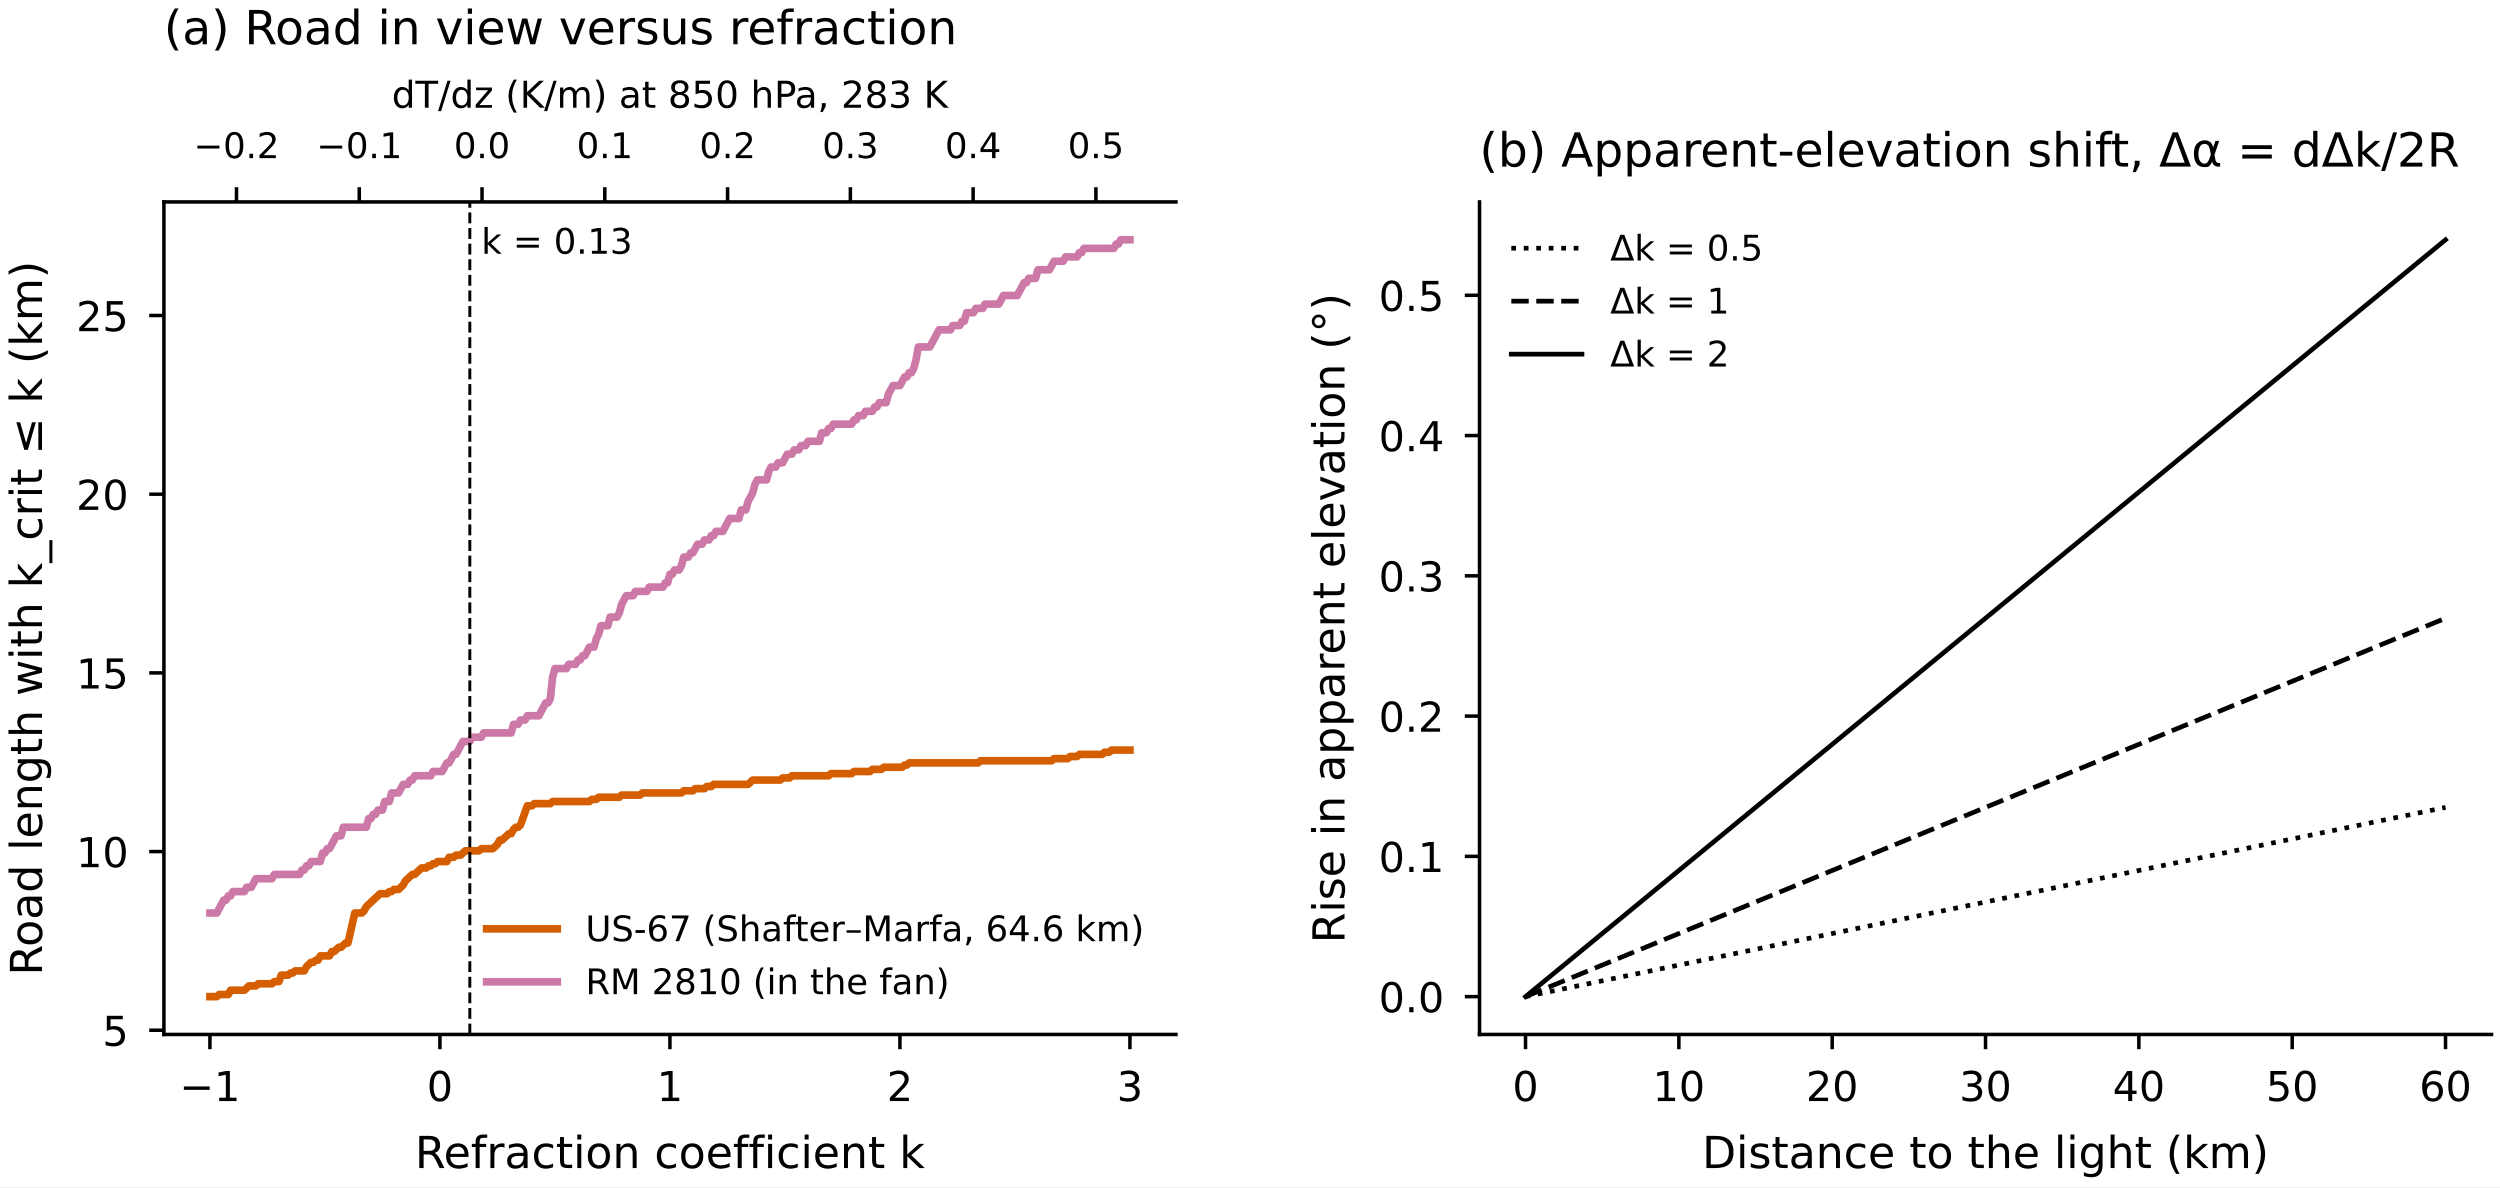
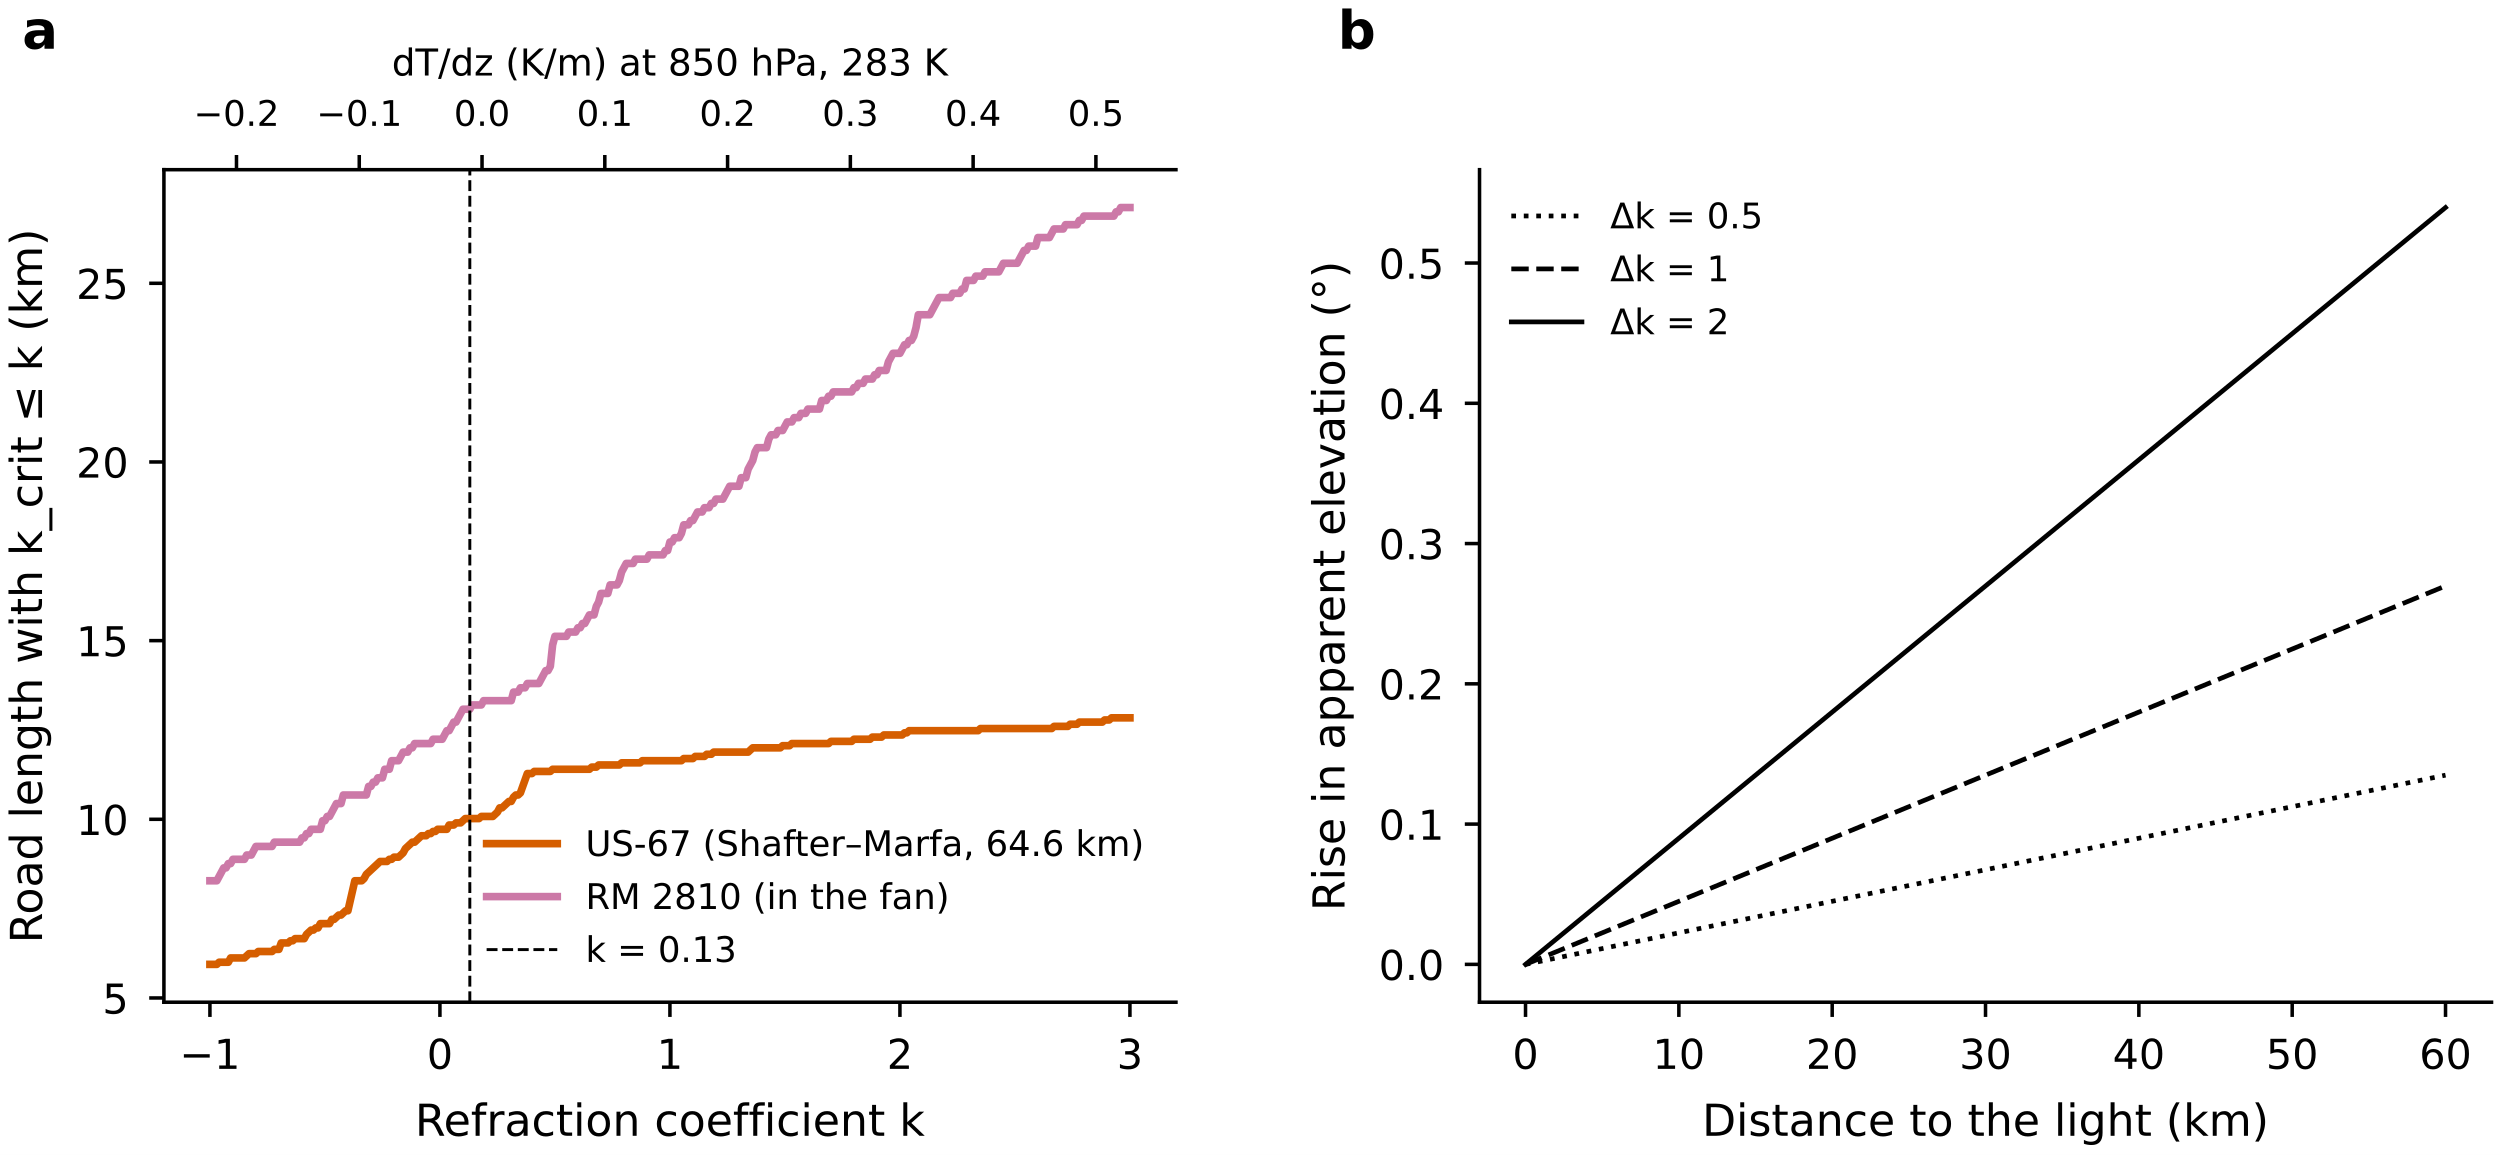
- <svg xmlns="http://www.w3.org/2000/svg" xmlns:xlink="http://www.w3.org/1999/xlink" width="424.721pt" height="201.684pt" viewBox="0 0 424.721 201.684" version="1.1">
+ <svg xmlns="http://www.w3.org/2000/svg" xmlns:xlink="http://www.w3.org/1999/xlink" width="424.721pt" height="196.206pt" viewBox="0 0 424.721 196.206" version="1.1">
  <defs>
    <style type="text/css">*{stroke-linejoin: round; stroke-linecap: butt}</style>
  </defs>
  <g id="figure_1">
    <g id="patch_1">
-       <path d="M 0 201.684  L 424.721 201.684  L 424.721 0  L 0 0  z " style="fill: #ffffff" />
+       <path d="M 0 196.206  L 424.721 196.206  L 424.721 0  L 0 0  z " style="fill: #ffffff" />
    </g>
    <g id="axes_1">
      <g id="patch_2">
-         <path d="M 27.848 175.743  L 199.776 175.743  L 199.776 34.306  L 27.848 34.306  z " style="fill: #ffffff" />
+         <path d="M 27.848 170.265  L 199.776 170.265  L 199.776 28.828  L 27.848 28.828  z " style="fill: #ffffff" />
      </g>
      <g id="axes_2">
        <g id="patch_3">
-           <path d="M 27.848 34.306  L 199.776 34.306  L 199.776 34.306  L 27.848 34.306  z " style="fill: #ffffff" />
+           <path d="M 27.848 28.828  L 199.776 28.828  L 199.776 28.828  L 27.848 28.828  z " style="fill: #ffffff" />
        </g>
        <g id="matplotlib.axis_1">
          <g id="xtick_1">
            <g id="line2d_1">
              <defs>
-                 <path id="mb1010b6f42" d="M 0 0  L 0 -2.5  " style="stroke: #000000; stroke-width: 0.6" />
+                 <path id="m906fc2c722" d="M 0 0  L 0 -2.5  " style="stroke: #000000; stroke-width: 0.6" />
              </defs>
              <g>
-                 <use xlink:href="#mb1010b6f42" x="40.176" y="34.306" style="stroke: #000000; stroke-width: 0.6" />
+                 <use xlink:href="#m906fc2c722" x="40.176" y="28.828" style="stroke: #000000; stroke-width: 0.6" />
              </g>
            </g>
            <g id="text_1">
-               <text style="font-size: 6px; font-family: 'DejaVu Sans'; text-anchor: middle" x="40.176" y="26.864" transform="rotate(-0 40.17581 26.86436)">−0.2</text>
+               <text style="font-size: 6px; font-family: 'DejaVu Sans'; text-anchor: middle" x="40.176" y="21.386" transform="rotate(-0 40.17581 21.38617)">−0.2</text>
            </g>
          </g>
          <g id="xtick_2">
            <g id="line2d_2">
              <g>
-                 <use xlink:href="#mb1010b6f42" x="61.034" y="34.306" style="stroke: #000000; stroke-width: 0.6" />
+                 <use xlink:href="#m906fc2c722" x="61.034" y="28.828" style="stroke: #000000; stroke-width: 0.6" />
              </g>
            </g>
            <g id="text_2">
-               <text style="font-size: 6px; font-family: 'DejaVu Sans'; text-anchor: middle" x="61.034" y="26.864" transform="rotate(-0 61.03373 26.86436)">−0.1</text>
+               <text style="font-size: 6px; font-family: 'DejaVu Sans'; text-anchor: middle" x="61.034" y="21.386" transform="rotate(-0 61.03373 21.38617)">−0.1</text>
            </g>
          </g>
          <g id="xtick_3">
            <g id="line2d_3">
              <g>
-                 <use xlink:href="#mb1010b6f42" x="81.892" y="34.306" style="stroke: #000000; stroke-width: 0.6" />
+                 <use xlink:href="#m906fc2c722" x="81.892" y="28.828" style="stroke: #000000; stroke-width: 0.6" />
              </g>
            </g>
            <g id="text_3">
-               <text style="font-size: 6px; font-family: 'DejaVu Sans'; text-anchor: middle" x="81.892" y="26.864" transform="rotate(-0 81.89165 26.86436)">0.0</text>
+               <text style="font-size: 6px; font-family: 'DejaVu Sans'; text-anchor: middle" x="81.892" y="21.386" transform="rotate(-0 81.89165 21.38617)">0.0</text>
            </g>
          </g>
          <g id="xtick_4">
            <g id="line2d_4">
              <g>
-                 <use xlink:href="#mb1010b6f42" x="102.75" y="34.306" style="stroke: #000000; stroke-width: 0.6" />
+                 <use xlink:href="#m906fc2c722" x="102.75" y="28.828" style="stroke: #000000; stroke-width: 0.6" />
              </g>
            </g>
            <g id="text_4">
-               <text style="font-size: 6px; font-family: 'DejaVu Sans'; text-anchor: middle" x="102.75" y="26.864" transform="rotate(-0 102.7496 26.86436)">0.1</text>
+               <text style="font-size: 6px; font-family: 'DejaVu Sans'; text-anchor: middle" x="102.75" y="21.386" transform="rotate(-0 102.7496 21.38617)">0.1</text>
            </g>
          </g>
          <g id="xtick_5">
            <g id="line2d_5">
              <g>
-                 <use xlink:href="#mb1010b6f42" x="123.607" y="34.306" style="stroke: #000000; stroke-width: 0.6" />
+                 <use xlink:href="#m906fc2c722" x="123.607" y="28.828" style="stroke: #000000; stroke-width: 0.6" />
              </g>
            </g>
            <g id="text_5">
-               <text style="font-size: 6px; font-family: 'DejaVu Sans'; text-anchor: middle" x="123.607" y="26.864" transform="rotate(-0 123.6075 26.86436)">0.2</text>
+               <text style="font-size: 6px; font-family: 'DejaVu Sans'; text-anchor: middle" x="123.607" y="21.386" transform="rotate(-0 123.6075 21.38617)">0.2</text>
            </g>
          </g>
          <g id="xtick_6">
            <g id="line2d_6">
              <g>
-                 <use xlink:href="#mb1010b6f42" x="144.465" y="34.306" style="stroke: #000000; stroke-width: 0.6" />
+                 <use xlink:href="#m906fc2c722" x="144.465" y="28.828" style="stroke: #000000; stroke-width: 0.6" />
              </g>
            </g>
            <g id="text_6">
-               <text style="font-size: 6px; font-family: 'DejaVu Sans'; text-anchor: middle" x="144.465" y="26.864" transform="rotate(-0 144.4654 26.86436)">0.3</text>
+               <text style="font-size: 6px; font-family: 'DejaVu Sans'; text-anchor: middle" x="144.465" y="21.386" transform="rotate(-0 144.4654 21.38617)">0.3</text>
            </g>
          </g>
          <g id="xtick_7">
            <g id="line2d_7">
              <g>
-                 <use xlink:href="#mb1010b6f42" x="165.323" y="34.306" style="stroke: #000000; stroke-width: 0.6" />
+                 <use xlink:href="#m906fc2c722" x="165.323" y="28.828" style="stroke: #000000; stroke-width: 0.6" />
              </g>
            </g>
            <g id="text_7">
-               <text style="font-size: 6px; font-family: 'DejaVu Sans'; text-anchor: middle" x="165.323" y="26.864" transform="rotate(-0 165.3233 26.86436)">0.4</text>
+               <text style="font-size: 6px; font-family: 'DejaVu Sans'; text-anchor: middle" x="165.323" y="21.386" transform="rotate(-0 165.3233 21.38617)">0.4</text>
            </g>
          </g>
          <g id="xtick_8">
            <g id="line2d_8">
              <g>
-                 <use xlink:href="#mb1010b6f42" x="186.181" y="34.306" style="stroke: #000000; stroke-width: 0.6" />
+                 <use xlink:href="#m906fc2c722" x="186.181" y="28.828" style="stroke: #000000; stroke-width: 0.6" />
              </g>
            </g>
            <g id="text_8">
-               <text style="font-size: 6px; font-family: 'DejaVu Sans'; text-anchor: middle" x="186.181" y="26.864" transform="rotate(-0 186.1813 26.86436)">0.5</text>
+               <text style="font-size: 6px; font-family: 'DejaVu Sans'; text-anchor: middle" x="186.181" y="21.386" transform="rotate(-0 186.1813 21.38617)">0.5</text>
            </g>
          </g>
          <g id="text_9">
-             <text style="font-size: 6.3px; font-family: 'DejaVu Sans'; text-anchor: middle" x="113.812" y="18.306" transform="rotate(-0 113.8118 18.30577)">dT/dz (K/m) at 850 hPa, 283 K</text>
+             <text style="font-size: 6.3px; font-family: 'DejaVu Sans'; text-anchor: middle" x="113.812" y="12.828" transform="rotate(-0 113.8118 12.82758)">dT/dz (K/m) at 850 hPa, 283 K</text>
          </g>
        </g>
        <g id="matplotlib.axis_2" />
        <g id="patch_4">
-           <path d="M 27.848 34.306  L 199.776 34.306  " style="fill: none; stroke: #000000; stroke-width: 0.6; stroke-linejoin: miter; stroke-linecap: square" />
+           <path d="M 27.848 28.828  L 199.776 28.828  " style="fill: none; stroke: #000000; stroke-width: 0.6; stroke-linejoin: miter; stroke-linecap: square" />
        </g>
      </g>
      <g id="matplotlib.axis_3">
        <g id="xtick_9">
          <g id="line2d_9">
            <defs>
-               <path id="mefdc040633" d="M 0 0  L 0 2.5  " style="stroke: #000000; stroke-width: 0.6" />
+               <path id="m194a2c2147" d="M 0 0  L 0 2.5  " style="stroke: #000000; stroke-width: 0.6" />
            </defs>
            <g>
-               <use xlink:href="#mefdc040633" x="35.663" y="175.743" style="stroke: #000000; stroke-width: 0.6" />
+               <use xlink:href="#m194a2c2147" x="35.663" y="170.265" style="stroke: #000000; stroke-width: 0.6" />
            </g>
          </g>
          <g id="text_10">
-             <text style="font-size: 7px; font-family: 'DejaVu Sans'; text-anchor: middle" x="35.663" y="187.062" transform="rotate(-0 35.66297 187.0616)">−1</text>
+             <text style="font-size: 7px; font-family: 'DejaVu Sans'; text-anchor: middle" x="35.663" y="181.583" transform="rotate(-0 35.66297 181.5834)">−1</text>
          </g>
        </g>
        <g id="xtick_10">
          <g id="line2d_10">
            <g>
-               <use xlink:href="#mefdc040633" x="74.737" y="175.743" style="stroke: #000000; stroke-width: 0.6" />
+               <use xlink:href="#m194a2c2147" x="74.737" y="170.265" style="stroke: #000000; stroke-width: 0.6" />
            </g>
          </g>
          <g id="text_11">
-             <text style="font-size: 7px; font-family: 'DejaVu Sans'; text-anchor: middle" x="74.737" y="187.062" transform="rotate(-0 74.73738 187.0616)">0</text>
+             <text style="font-size: 7px; font-family: 'DejaVu Sans'; text-anchor: middle" x="74.737" y="181.583" transform="rotate(-0 74.73738 181.5834)">0</text>
          </g>
        </g>
        <g id="xtick_11">
          <g id="line2d_11">
            <g>
-               <use xlink:href="#mefdc040633" x="113.812" y="175.743" style="stroke: #000000; stroke-width: 0.6" />
+               <use xlink:href="#m194a2c2147" x="113.812" y="170.265" style="stroke: #000000; stroke-width: 0.6" />
            </g>
          </g>
          <g id="text_12">
-             <text style="font-size: 7px; font-family: 'DejaVu Sans'; text-anchor: middle" x="113.812" y="187.062" transform="rotate(-0 113.8118 187.0616)">1</text>
+             <text style="font-size: 7px; font-family: 'DejaVu Sans'; text-anchor: middle" x="113.812" y="181.583" transform="rotate(-0 113.8118 181.5834)">1</text>
          </g>
        </g>
        <g id="xtick_12">
          <g id="line2d_12">
            <g>
-               <use xlink:href="#mefdc040633" x="152.886" y="175.743" style="stroke: #000000; stroke-width: 0.6" />
+               <use xlink:href="#m194a2c2147" x="152.886" y="170.265" style="stroke: #000000; stroke-width: 0.6" />
            </g>
          </g>
          <g id="text_13">
-             <text style="font-size: 7px; font-family: 'DejaVu Sans'; text-anchor: middle" x="152.886" y="187.062" transform="rotate(-0 152.8862 187.0616)">2</text>
+             <text style="font-size: 7px; font-family: 'DejaVu Sans'; text-anchor: middle" x="152.886" y="181.583" transform="rotate(-0 152.8862 181.5834)">2</text>
          </g>
        </g>
        <g id="xtick_13">
          <g id="line2d_13">
            <g>
-               <use xlink:href="#mefdc040633" x="191.961" y="175.743" style="stroke: #000000; stroke-width: 0.6" />
+               <use xlink:href="#m194a2c2147" x="191.961" y="170.265" style="stroke: #000000; stroke-width: 0.6" />
            </g>
          </g>
          <g id="text_14">
-             <text style="font-size: 7px; font-family: 'DejaVu Sans'; text-anchor: middle" x="191.961" y="187.062" transform="rotate(-0 191.9606 187.0616)">3</text>
+             <text style="font-size: 7px; font-family: 'DejaVu Sans'; text-anchor: middle" x="191.961" y="181.583" transform="rotate(-0 191.9606 181.5834)">3</text>
          </g>
        </g>
        <g id="text_15">
-           <text style="font-size: 7.5px; font-family: 'DejaVu Sans'; text-anchor: middle" x="113.812" y="198.442" transform="rotate(-0 113.8118 198.4421)">Refraction coefficient k</text>
+           <text style="font-size: 7.5px; font-family: 'DejaVu Sans'; text-anchor: middle" x="113.812" y="192.964" transform="rotate(-0 113.8118 192.9639)">Refraction coefficient k</text>
        </g>
      </g>
      <g id="matplotlib.axis_4">
        <g id="ytick_1">
          <g id="line2d_14">
            <defs>
-               <path id="m3a17863874" d="M 0 0  L -2.5 0  " style="stroke: #000000; stroke-width: 0.6" />
+               <path id="m927da2986a" d="M 0 0  L -2.5 0  " style="stroke: #000000; stroke-width: 0.6" />
            </defs>
            <g>
-               <use xlink:href="#m3a17863874" x="27.848" y="175.021" style="stroke: #000000; stroke-width: 0.6" />
+               <use xlink:href="#m927da2986a" x="27.848" y="169.543" style="stroke: #000000; stroke-width: 0.6" />
            </g>
          </g>
          <g id="text_16">
-             <text style="font-size: 7px; font-family: 'DejaVu Sans'; text-anchor: end" x="21.848" y="177.68" transform="rotate(-0 21.84809 177.68)">5</text>
+             <text style="font-size: 7px; font-family: 'DejaVu Sans'; text-anchor: end" x="21.848" y="172.202" transform="rotate(-0 21.84809 172.2018)">5</text>
          </g>
        </g>
        <g id="ytick_2">
          <g id="line2d_15">
            <g>
-               <use xlink:href="#m3a17863874" x="27.848" y="144.667" style="stroke: #000000; stroke-width: 0.6" />
+               <use xlink:href="#m927da2986a" x="27.848" y="139.189" style="stroke: #000000; stroke-width: 0.6" />
            </g>
          </g>
          <g id="text_17">
-             <text style="font-size: 7px; font-family: 'DejaVu Sans'; text-anchor: end" x="21.848" y="147.326" transform="rotate(-0 21.84809 147.326)">10</text>
+             <text style="font-size: 7px; font-family: 'DejaVu Sans'; text-anchor: end" x="21.848" y="141.848" transform="rotate(-0 21.84809 141.8478)">10</text>
          </g>
        </g>
        <g id="ytick_3">
          <g id="line2d_16">
            <g>
-               <use xlink:href="#m3a17863874" x="27.848" y="114.313" style="stroke: #000000; stroke-width: 0.6" />
+               <use xlink:href="#m927da2986a" x="27.848" y="108.835" style="stroke: #000000; stroke-width: 0.6" />
            </g>
          </g>
          <g id="text_18">
-             <text style="font-size: 7px; font-family: 'DejaVu Sans'; text-anchor: end" x="21.848" y="116.972" transform="rotate(-0 21.84809 116.972)">15</text>
+             <text style="font-size: 7px; font-family: 'DejaVu Sans'; text-anchor: end" x="21.848" y="111.494" transform="rotate(-0 21.84809 111.4938)">15</text>
          </g>
        </g>
        <g id="ytick_4">
          <g id="line2d_17">
            <g>
-               <use xlink:href="#m3a17863874" x="27.848" y="83.959" style="stroke: #000000; stroke-width: 0.6" />
+               <use xlink:href="#m927da2986a" x="27.848" y="78.481" style="stroke: #000000; stroke-width: 0.6" />
            </g>
          </g>
          <g id="text_19">
-             <text style="font-size: 7px; font-family: 'DejaVu Sans'; text-anchor: end" x="21.848" y="86.618" transform="rotate(-0 21.84809 86.61801)">20</text>
+             <text style="font-size: 7px; font-family: 'DejaVu Sans'; text-anchor: end" x="21.848" y="81.14" transform="rotate(-0 21.84809 81.13982)">20</text>
          </g>
        </g>
        <g id="ytick_5">
          <g id="line2d_18">
            <g>
-               <use xlink:href="#m3a17863874" x="27.848" y="53.605" style="stroke: #000000; stroke-width: 0.6" />
+               <use xlink:href="#m927da2986a" x="27.848" y="48.127" style="stroke: #000000; stroke-width: 0.6" />
            </g>
          </g>
          <g id="text_20">
-             <text style="font-size: 7px; font-family: 'DejaVu Sans'; text-anchor: end" x="21.848" y="56.264" transform="rotate(-0 21.84809 56.26402)">25</text>
+             <text style="font-size: 7px; font-family: 'DejaVu Sans'; text-anchor: end" x="21.848" y="50.786" transform="rotate(-0 21.84809 50.78583)">25</text>
          </g>
        </g>
        <g id="text_21">
-           <text style="font-size: 7.5px; font-family: 'DejaVu Sans'; text-anchor: middle" x="7.139" y="105.025" transform="rotate(-90 7.138828 105.0245)">Road length with k_crit ≤ k (km)</text>
+           <text style="font-size: 7.5px; font-family: 'DejaVu Sans'; text-anchor: middle" x="7.139" y="99.546" transform="rotate(-90 7.138828 99.54632)">Road length with k_crit ≤ k (km)</text>
        </g>
      </g>
      <g id="line2d_19">
-         <path d="M 35.663 169.314  L 36.835 169.314  L 37.226 168.95  L 38.789 168.95  L 39.18 168.222  L 41.524 168.222  L 42.306 167.493  L 43.478 167.493  L 43.869 167.129  L 46.213 167.129  L 46.604 166.765  L 47.385 166.765  L 47.776 165.672  L 48.948 165.672  L 49.339 165.308  L 49.73 165.308  L 50.121 164.943  L 51.683 164.943  L 52.074 164.215  L 52.856 163.486  L 53.246 163.486  L 53.637 163.122  L 54.028 163.122  L 54.419 162.394  L 55.982 162.394  L 56.372 161.665  L 56.763 161.665  L 57.545 160.937  L 57.935 160.937  L 58.717 160.208  L 59.108 160.208  L 60.28 155.109  L 61.452 155.109  L 61.843 154.744  L 62.234 154.016  L 64.578 151.83  L 65.75 151.83  L 66.141 151.466  L 66.532 151.466  L 66.922 151.102  L 67.704 151.102  L 68.485 150.373  L 68.876 149.645  L 70.048 148.552  L 70.439 148.552  L 71.611 147.459  L 72.393 147.459  L 72.784 147.095  L 73.174 147.095  L 73.565 146.731  L 73.956 146.731  L 74.347 146.367  L 75.91 146.367  L 76.3 145.638  L 77.082 145.638  L 77.473 145.274  L 78.254 145.274  L 79.036 144.545  L 81.38 144.545  L 81.771 144.181  L 83.724 144.181  L 84.506 143.453  L 84.897 142.724  L 85.287 142.724  L 86.46 141.631  L 86.85 141.631  L 87.241 140.903  L 87.632 140.539  L 88.023 140.539  L 88.413 140.174  L 89.586 136.896  L 90.367 136.896  L 90.758 136.532  L 93.493 136.532  L 93.884 136.168  L 100.136 136.168  L 100.526 135.803  L 101.308 135.803  L 101.699 135.439  L 105.215 135.439  L 105.606 135.075  L 108.732 135.075  L 109.123 134.711  L 115.766 134.711  L 116.156 134.346  L 117.719 134.346  L 118.11 133.982  L 119.673 133.982  L 120.064 133.618  L 120.845 133.618  L 121.236 133.254  L 127.097 133.254  L 127.879 132.525  L 132.568 132.525  L 132.958 132.161  L 134.13 132.161  L 134.521 131.797  L 140.773 131.797  L 141.164 131.432  L 144.681 131.432  L 145.071 131.068  L 147.807 131.068  L 148.197 130.704  L 149.76 130.704  L 150.151 130.34  L 153.277 130.34  L 153.668 129.975  L 154.058 129.975  L 154.449 129.611  L 166.172 129.611  L 166.562 129.247  L 178.675 129.247  L 179.066 128.883  L 181.411 128.883  L 181.801 128.518  L 182.974 128.518  L 183.364 128.154  L 187.272 128.154  L 187.662 127.79  L 188.444 127.79  L 188.835 127.426  L 191.961 127.426  L 191.961 127.426  " clip-path="url(#p526d64a33d)" style="fill: none; stroke: #d55e00; stroke-width: 1.3; stroke-linecap: square" />
+         <path d="M 35.663 163.836  L 36.835 163.836  L 37.226 163.472  L 38.789 163.472  L 39.18 162.743  L 41.524 162.743  L 42.306 162.015  L 43.478 162.015  L 43.869 161.651  L 46.213 161.651  L 46.604 161.286  L 47.385 161.286  L 47.776 160.194  L 48.948 160.194  L 49.339 159.829  L 49.73 159.829  L 50.121 159.465  L 51.683 159.465  L 52.074 158.737  L 52.856 158.008  L 53.246 158.008  L 53.637 157.644  L 54.028 157.644  L 54.419 156.915  L 55.982 156.915  L 56.372 156.187  L 56.763 156.187  L 57.545 155.458  L 57.935 155.458  L 58.717 154.73  L 59.108 154.73  L 60.28 149.63  L 61.452 149.63  L 61.843 149.266  L 62.234 148.538  L 64.578 146.352  L 65.75 146.352  L 66.141 145.988  L 66.532 145.988  L 66.922 145.624  L 67.704 145.624  L 68.485 144.895  L 68.876 144.167  L 70.048 143.074  L 70.439 143.074  L 71.611 141.981  L 72.393 141.981  L 72.784 141.617  L 73.174 141.617  L 73.565 141.253  L 73.956 141.253  L 74.347 140.888  L 75.91 140.888  L 76.3 140.16  L 77.082 140.16  L 77.473 139.796  L 78.254 139.796  L 79.036 139.067  L 81.38 139.067  L 81.771 138.703  L 83.724 138.703  L 84.506 137.974  L 84.897 137.246  L 85.287 137.246  L 86.46 136.153  L 86.85 136.153  L 87.241 135.425  L 87.632 135.06  L 88.023 135.06  L 88.413 134.696  L 89.586 131.418  L 90.367 131.418  L 90.758 131.054  L 93.493 131.054  L 93.884 130.69  L 100.136 130.69  L 100.526 130.325  L 101.308 130.325  L 101.699 129.961  L 105.215 129.961  L 105.606 129.597  L 108.732 129.597  L 109.123 129.233  L 115.766 129.233  L 116.156 128.868  L 117.719 128.868  L 118.11 128.504  L 119.673 128.504  L 120.064 128.14  L 120.845 128.14  L 121.236 127.776  L 127.097 127.776  L 127.879 127.047  L 132.568 127.047  L 132.958 126.683  L 134.13 126.683  L 134.521 126.319  L 140.773 126.319  L 141.164 125.954  L 144.681 125.954  L 145.071 125.59  L 147.807 125.59  L 148.197 125.226  L 149.76 125.226  L 150.151 124.862  L 153.277 124.862  L 153.668 124.497  L 154.058 124.497  L 154.449 124.133  L 166.172 124.133  L 166.562 123.769  L 178.675 123.769  L 179.066 123.405  L 181.411 123.405  L 181.801 123.04  L 182.974 123.04  L 183.364 122.676  L 187.272 122.676  L 187.662 122.312  L 188.444 122.312  L 188.835 121.948  L 191.961 121.948  L 191.961 121.948  " clip-path="url(#p21d63d8879)" style="fill: none; stroke: #d55e00; stroke-width: 1.3; stroke-linecap: square" />
      </g>
      <g id="line2d_20">
-         <path d="M 35.663 155.109  L 36.835 155.109  L 38.007 152.923  L 38.398 152.923  L 38.789 152.195  L 39.18 152.195  L 39.57 151.466  L 41.524 151.466  L 41.915 150.738  L 42.696 150.738  L 43.478 149.281  L 46.213 149.281  L 46.604 148.552  L 50.902 148.552  L 51.293 147.824  L 51.683 147.824  L 52.074 147.095  L 52.465 147.095  L 52.856 146.367  L 54.419 146.367  L 54.809 144.91  L 55.2 144.91  L 55.591 144.181  L 55.982 144.181  L 57.154 141.996  L 57.935 141.996  L 58.326 140.539  L 62.234 140.539  L 62.624 139.082  L 63.015 139.082  L 63.406 138.353  L 63.797 138.353  L 64.187 137.625  L 64.969 137.625  L 65.36 136.168  L 66.141 136.168  L 66.532 134.711  L 67.704 134.711  L 68.485 133.254  L 69.267 133.254  L 69.658 132.525  L 70.048 132.525  L 70.439 131.797  L 73.174 131.797  L 73.565 131.068  L 75.128 131.068  L 75.91 129.611  L 76.3 129.611  L 77.082 128.154  L 77.473 128.154  L 78.645 125.969  L 79.817 125.969  L 80.208 125.24  L 81.771 125.24  L 82.162 124.512  L 86.85 124.512  L 87.241 123.055  L 88.023 123.055  L 88.413 122.326  L 89.195 122.326  L 89.586 121.598  L 91.539 121.598  L 92.712 119.412  L 93.102 119.412  L 93.493 118.684  L 93.884 115.041  L 94.275 113.584  L 96.228 113.584  L 96.619 112.856  L 97.791 112.856  L 98.182 112.127  L 98.573 112.127  L 98.964 111.399  L 99.354 111.399  L 100.136 109.942  L 100.917 109.942  L 101.308 108.485  L 101.699 107.756  L 102.089 106.299  L 103.262 106.299  L 103.652 104.842  L 104.825 104.842  L 105.215 104.114  L 105.606 102.657  L 106.388 101.2  L 107.56 101.2  L 107.951 100.471  L 109.904 100.471  L 110.295 99.743  L 112.64 99.743  L 113.03 99.014  L 113.421 99.014  L 113.812 97.557  L 114.203 97.557  L 114.593 96.829  L 115.375 96.829  L 115.766 96.1  L 116.156 94.643  L 116.938 94.643  L 117.328 93.915  L 117.719 93.915  L 118.501 92.458  L 119.282 92.458  L 119.673 91.729  L 120.454 91.729  L 120.845 91.001  L 121.236 91.001  L 121.627 90.272  L 122.799 90.272  L 123.971 88.087  L 125.534 88.087  L 125.925 86.63  L 126.706 86.63  L 127.097 85.173  L 127.879 83.716  L 128.269 82.259  L 128.66 81.531  L 130.223 81.531  L 130.614 80.074  L 131.005 79.345  L 131.786 79.345  L 132.177 78.617  L 132.958 78.617  L 133.74 77.16  L 134.521 77.16  L 134.912 76.431  L 135.693 76.431  L 136.084 75.703  L 136.866 75.703  L 137.256 74.974  L 139.21 74.974  L 139.601 73.517  L 140.382 73.517  L 140.773 72.789  L 141.164 72.789  L 141.555 72.06  L 144.681 72.06  L 145.071 71.332  L 145.462 71.332  L 145.853 70.603  L 146.634 70.603  L 147.025 69.875  L 148.197 69.875  L 148.588 69.146  L 148.979 69.146  L 149.37 68.418  L 150.542 68.418  L 150.932 66.961  L 151.714 65.504  L 152.886 65.504  L 153.668 64.047  L 154.058 64.047  L 154.449 63.318  L 154.84 63.318  L 155.231 62.59  L 155.621 61.133  L 156.012 58.947  L 157.966 58.947  L 159.529 56.033  L 161.483 56.033  L 161.873 55.305  L 163.046 55.305  L 163.436 54.576  L 163.827 54.576  L 164.218 53.119  L 165.39 53.119  L 165.781 52.391  L 166.953 52.391  L 167.344 51.662  L 169.688 51.662  L 170.47 50.205  L 172.814 50.205  L 173.986 48.02  L 174.377 48.02  L 174.768 47.291  L 175.94 47.291  L 176.331 45.834  L 178.285 45.834  L 179.066 44.377  L 180.629 44.377  L 181.02 43.649  L 182.974 43.649  L 183.364 42.92  L 183.755 42.92  L 184.146 42.192  L 189.225 42.192  L 189.616 41.463  L 190.007 41.463  L 190.398 40.735  L 191.961 40.735  L 191.961 40.735  " clip-path="url(#p526d64a33d)" style="fill: none; stroke: #cc79a7; stroke-width: 1.3; stroke-linecap: square" />
+         <path d="M 35.663 149.63  L 36.835 149.63  L 38.007 147.445  L 38.398 147.445  L 38.789 146.716  L 39.18 146.716  L 39.57 145.988  L 41.524 145.988  L 41.915 145.259  L 42.696 145.259  L 43.478 143.802  L 46.213 143.802  L 46.604 143.074  L 50.902 143.074  L 51.293 142.345  L 51.683 142.345  L 52.074 141.617  L 52.465 141.617  L 52.856 140.888  L 54.419 140.888  L 54.809 139.431  L 55.2 139.431  L 55.591 138.703  L 55.982 138.703  L 57.154 136.517  L 57.935 136.517  L 58.326 135.06  L 62.234 135.06  L 62.624 133.603  L 63.015 133.603  L 63.406 132.875  L 63.797 132.875  L 64.187 132.147  L 64.969 132.147  L 65.36 130.69  L 66.141 130.69  L 66.532 129.233  L 67.704 129.233  L 68.485 127.776  L 69.267 127.776  L 69.658 127.047  L 70.048 127.047  L 70.439 126.319  L 73.174 126.319  L 73.565 125.59  L 75.128 125.59  L 75.91 124.133  L 76.3 124.133  L 77.082 122.676  L 77.473 122.676  L 78.645 120.491  L 79.817 120.491  L 80.208 119.762  L 81.771 119.762  L 82.162 119.034  L 86.85 119.034  L 87.241 117.577  L 88.023 117.577  L 88.413 116.848  L 89.195 116.848  L 89.586 116.12  L 91.539 116.12  L 92.712 113.934  L 93.102 113.934  L 93.493 113.206  L 93.884 109.563  L 94.275 108.106  L 96.228 108.106  L 96.619 107.378  L 97.791 107.378  L 98.182 106.649  L 98.573 106.649  L 98.964 105.921  L 99.354 105.921  L 100.136 104.464  L 100.917 104.464  L 101.308 103.007  L 101.699 102.278  L 102.089 100.821  L 103.262 100.821  L 103.652 99.364  L 104.825 99.364  L 105.215 98.636  L 105.606 97.179  L 106.388 95.722  L 107.56 95.722  L 107.951 94.993  L 109.904 94.993  L 110.295 94.265  L 112.64 94.265  L 113.03 93.536  L 113.421 93.536  L 113.812 92.079  L 114.203 92.079  L 114.593 91.351  L 115.375 91.351  L 115.766 90.622  L 116.156 89.165  L 116.938 89.165  L 117.328 88.437  L 117.719 88.437  L 118.501 86.98  L 119.282 86.98  L 119.673 86.251  L 120.454 86.251  L 120.845 85.523  L 121.236 85.523  L 121.627 84.794  L 122.799 84.794  L 123.971 82.609  L 125.534 82.609  L 125.925 81.152  L 126.706 81.152  L 127.097 79.695  L 127.879 78.238  L 128.269 76.781  L 128.66 76.052  L 130.223 76.052  L 130.614 74.595  L 131.005 73.867  L 131.786 73.867  L 132.177 73.138  L 132.958 73.138  L 133.74 71.681  L 134.521 71.681  L 134.912 70.953  L 135.693 70.953  L 136.084 70.224  L 136.866 70.224  L 137.256 69.496  L 139.21 69.496  L 139.601 68.039  L 140.382 68.039  L 140.773 67.31  L 141.164 67.31  L 141.555 66.582  L 144.681 66.582  L 145.071 65.853  L 145.462 65.853  L 145.853 65.125  L 146.634 65.125  L 147.025 64.396  L 148.197 64.396  L 148.588 63.668  L 148.979 63.668  L 149.37 62.939  L 150.542 62.939  L 150.932 61.482  L 151.714 60.025  L 152.886 60.025  L 153.668 58.568  L 154.058 58.568  L 154.449 57.84  L 154.84 57.84  L 155.231 57.111  L 155.621 55.654  L 156.012 53.469  L 157.966 53.469  L 159.529 50.555  L 161.483 50.555  L 161.873 49.826  L 163.046 49.826  L 163.436 49.098  L 163.827 49.098  L 164.218 47.641  L 165.39 47.641  L 165.781 46.912  L 166.953 46.912  L 167.344 46.184  L 169.688 46.184  L 170.47 44.727  L 172.814 44.727  L 173.986 42.542  L 174.377 42.542  L 174.768 41.813  L 175.94 41.813  L 176.331 40.356  L 178.285 40.356  L 179.066 38.899  L 180.629 38.899  L 181.02 38.171  L 182.974 38.171  L 183.364 37.442  L 183.755 37.442  L 184.146 36.714  L 189.225 36.714  L 189.616 35.985  L 190.007 35.985  L 190.398 35.257  L 191.961 35.257  L 191.961 35.257  " clip-path="url(#p21d63d8879)" style="fill: none; stroke: #cc79a7; stroke-width: 1.3; stroke-linecap: square" />
      </g>
      <g id="line2d_21">
-         <path d="M 79.817 175.743  L 79.817 34.306  " clip-path="url(#p526d64a33d)" style="fill: none; stroke-dasharray: 1.85,0.8; stroke-dashoffset: 0; stroke: #000000; stroke-width: 0.5" />
+         <path d="M 79.817 170.265  L 79.817 28.828  " clip-path="url(#p21d63d8879)" style="fill: none; stroke-dasharray: 1.85,0.8; stroke-dashoffset: 0; stroke: #000000; stroke-width: 0.5" />
      </g>
      <g id="patch_5">
-         <path d="M 27.848 175.743  L 27.848 34.306  " style="fill: none; stroke: #000000; stroke-width: 0.6; stroke-linejoin: miter; stroke-linecap: square" />
+         <path d="M 27.848 170.265  L 27.848 28.828  " style="fill: none; stroke: #000000; stroke-width: 0.6; stroke-linejoin: miter; stroke-linecap: square" />
      </g>
      <g id="patch_6">
-         <path d="M 27.848 175.743  L 199.776 175.743  " style="fill: none; stroke: #000000; stroke-width: 0.6; stroke-linejoin: miter; stroke-linecap: square" />
+         <path d="M 27.848 170.265  L 199.776 170.265  " style="fill: none; stroke: #000000; stroke-width: 0.6; stroke-linejoin: miter; stroke-linecap: square" />
      </g>
      <g id="text_22">
-         <text style="font-size: 6px; font-family: 'DejaVu Sans'; text-anchor: start" x="81.771" y="43.108" transform="rotate(-0 81.77078 43.10795)">k = 0.13</text>
-       </g>
-       <g id="text_23">
-         <text style="font-size: 8px; font-family: 'DejaVu Sans'; text-anchor: start" x="27.848" y="7.519" transform="rotate(-0 27.84809 7.51875)">(a) Road in view versus refraction</text>
+         <text style="font-weight: 700; font-size: 9px; font-family: 'DejaVu Sans'; text-anchor: start" x="3.778" y="8.279" transform="rotate(-0 3.778247 8.278594)">a</text>
      </g>
      <g id="legend_1">
        <g id="line2d_22">
-           <path d="M 82.672 157.801  L 88.672 157.801  L 94.672 157.801  " style="fill: none; stroke: #d55e00; stroke-width: 1.3; stroke-linecap: square" />
+           <path d="M 82.672 143.323  L 88.672 143.323  L 94.672 143.323  " style="fill: none; stroke: #d55e00; stroke-width: 1.3; stroke-linecap: square" />
+         </g>
+         <g id="text_23">
+           <text style="font-size: 6px; font-family: 'DejaVu Sans'; text-anchor: start" x="99.472" y="145.423" transform="rotate(-0 99.47238 145.4227)">US-67 (Shafter–Marfa, 64.6 km)</text>
+         </g>
+         <g id="line2d_23">
+           <path d="M 82.672 152.323  L 88.672 152.323  L 94.672 152.323  " style="fill: none; stroke: #cc79a7; stroke-width: 1.3; stroke-linecap: square" />
        </g>
        <g id="text_24">
-           <text style="font-size: 6px; font-family: 'DejaVu Sans'; text-anchor: start" x="99.472" y="159.901" transform="rotate(-0 99.47238 159.9014)">US-67 (Shafter–Marfa, 64.6 km)</text>
-         </g>
-         <g id="line2d_23">
-           <path d="M 82.672 166.802  L 88.672 166.802  L 94.672 166.802  " style="fill: none; stroke: #cc79a7; stroke-width: 1.3; stroke-linecap: square" />
+           <text style="font-size: 6px; font-family: 'DejaVu Sans'; text-anchor: start" x="99.472" y="154.423" transform="rotate(-0 99.47238 154.4232)">RM 2810 (in the fan)</text>
+         </g>
+         <g id="line2d_24">
+           <path d="M 82.672 161.324  L 88.672 161.324  L 94.672 161.324  " style="fill: none; stroke-dasharray: 1.85,0.8; stroke-dashoffset: 0; stroke: #000000; stroke-width: 0.5" />
        </g>
        <g id="text_25">
-           <text style="font-size: 6px; font-family: 'DejaVu Sans'; text-anchor: start" x="99.472" y="168.902" transform="rotate(-0 99.47238 168.9018)">RM 2810 (in the fan)</text>
+           <text style="font-size: 6px; font-family: 'DejaVu Sans'; text-anchor: start" x="99.472" y="163.424" transform="rotate(-0 99.47238 163.4237)">k = 0.13</text>
        </g>
      </g>
    </g>
    <g id="axes_3">
      <g id="patch_7">
-         <path d="M 251.354 175.743  L 423.281 175.743  L 423.281 34.306  L 251.354 34.306  z " style="fill: #ffffff" />
+         <path d="M 251.354 170.265  L 423.281 170.265  L 423.281 28.828  L 251.354 28.828  z " style="fill: #ffffff" />
      </g>
      <g id="matplotlib.axis_5">
        <g id="xtick_14">
-           <g id="line2d_24">
-             <g>
-               <use xlink:href="#mefdc040633" x="259.169" y="175.743" style="stroke: #000000; stroke-width: 0.6" />
+           <g id="line2d_25">
+             <g>
+               <use xlink:href="#m194a2c2147" x="259.169" y="170.265" style="stroke: #000000; stroke-width: 0.6" />
            </g>
          </g>
          <g id="text_26">
-             <text style="font-size: 7px; font-family: 'DejaVu Sans'; text-anchor: middle" x="259.169" y="187.062" transform="rotate(-0 259.1686 187.0616)">0</text>
+             <text style="font-size: 7px; font-family: 'DejaVu Sans'; text-anchor: middle" x="259.169" y="181.583" transform="rotate(-0 259.1686 181.5834)">0</text>
          </g>
        </g>
        <g id="xtick_15">
-           <g id="line2d_25">
-             <g>
-               <use xlink:href="#mefdc040633" x="285.218" y="175.743" style="stroke: #000000; stroke-width: 0.6" />
+           <g id="line2d_26">
+             <g>
+               <use xlink:href="#m194a2c2147" x="285.218" y="170.265" style="stroke: #000000; stroke-width: 0.6" />
            </g>
          </g>
          <g id="text_27">
-             <text style="font-size: 7px; font-family: 'DejaVu Sans'; text-anchor: middle" x="285.218" y="187.062" transform="rotate(-0 285.2182 187.0616)">10</text>
+             <text style="font-size: 7px; font-family: 'DejaVu Sans'; text-anchor: middle" x="285.218" y="181.583" transform="rotate(-0 285.2182 181.5834)">10</text>
          </g>
        </g>
        <g id="xtick_16">
-           <g id="line2d_26">
-             <g>
-               <use xlink:href="#mefdc040633" x="311.268" y="175.743" style="stroke: #000000; stroke-width: 0.6" />
+           <g id="line2d_27">
+             <g>
+               <use xlink:href="#m194a2c2147" x="311.268" y="170.265" style="stroke: #000000; stroke-width: 0.6" />
            </g>
          </g>
          <g id="text_28">
-             <text style="font-size: 7px; font-family: 'DejaVu Sans'; text-anchor: middle" x="311.268" y="187.062" transform="rotate(-0 311.2678 187.0616)">20</text>
+             <text style="font-size: 7px; font-family: 'DejaVu Sans'; text-anchor: middle" x="311.268" y="181.583" transform="rotate(-0 311.2678 181.5834)">20</text>
          </g>
        </g>
        <g id="xtick_17">
-           <g id="line2d_27">
-             <g>
-               <use xlink:href="#mefdc040633" x="337.317" y="175.743" style="stroke: #000000; stroke-width: 0.6" />
+           <g id="line2d_28">
+             <g>
+               <use xlink:href="#m194a2c2147" x="337.317" y="170.265" style="stroke: #000000; stroke-width: 0.6" />
            </g>
          </g>
          <g id="text_29">
-             <text style="font-size: 7px; font-family: 'DejaVu Sans'; text-anchor: middle" x="337.317" y="187.062" transform="rotate(-0 337.3174 187.0616)">30</text>
+             <text style="font-size: 7px; font-family: 'DejaVu Sans'; text-anchor: middle" x="337.317" y="181.583" transform="rotate(-0 337.3174 181.5834)">30</text>
          </g>
        </g>
        <g id="xtick_18">
-           <g id="line2d_28">
-             <g>
-               <use xlink:href="#mefdc040633" x="363.367" y="175.743" style="stroke: #000000; stroke-width: 0.6" />
+           <g id="line2d_29">
+             <g>
+               <use xlink:href="#m194a2c2147" x="363.367" y="170.265" style="stroke: #000000; stroke-width: 0.6" />
            </g>
          </g>
          <g id="text_30">
-             <text style="font-size: 7px; font-family: 'DejaVu Sans'; text-anchor: middle" x="363.367" y="187.062" transform="rotate(-0 363.3671 187.0616)">40</text>
+             <text style="font-size: 7px; font-family: 'DejaVu Sans'; text-anchor: middle" x="363.367" y="181.583" transform="rotate(-0 363.3671 181.5834)">40</text>
          </g>
        </g>
        <g id="xtick_19">
-           <g id="line2d_29">
-             <g>
-               <use xlink:href="#mefdc040633" x="389.417" y="175.743" style="stroke: #000000; stroke-width: 0.6" />
+           <g id="line2d_30">
+             <g>
+               <use xlink:href="#m194a2c2147" x="389.417" y="170.265" style="stroke: #000000; stroke-width: 0.6" />
            </g>
          </g>
          <g id="text_31">
-             <text style="font-size: 7px; font-family: 'DejaVu Sans'; text-anchor: middle" x="389.417" y="187.062" transform="rotate(-0 389.4167 187.0616)">50</text>
+             <text style="font-size: 7px; font-family: 'DejaVu Sans'; text-anchor: middle" x="389.417" y="181.583" transform="rotate(-0 389.4167 181.5834)">50</text>
          </g>
        </g>
        <g id="xtick_20">
-           <g id="line2d_30">
-             <g>
-               <use xlink:href="#mefdc040633" x="415.466" y="175.743" style="stroke: #000000; stroke-width: 0.6" />
+           <g id="line2d_31">
+             <g>
+               <use xlink:href="#m194a2c2147" x="415.466" y="170.265" style="stroke: #000000; stroke-width: 0.6" />
            </g>
          </g>
          <g id="text_32">
-             <text style="font-size: 7px; font-family: 'DejaVu Sans'; text-anchor: middle" x="415.466" y="187.062" transform="rotate(-0 415.4663 187.0616)">60</text>
+             <text style="font-size: 7px; font-family: 'DejaVu Sans'; text-anchor: middle" x="415.466" y="181.583" transform="rotate(-0 415.4663 181.5834)">60</text>
          </g>
        </g>
        <g id="text_33">
-           <text style="font-size: 7.5px; font-family: 'DejaVu Sans'; text-anchor: middle" x="337.317" y="198.442" transform="rotate(-0 337.3174 198.4421)">Distance to the light (km)</text>
+           <text style="font-size: 7.5px; font-family: 'DejaVu Sans'; text-anchor: middle" x="337.317" y="192.964" transform="rotate(-0 337.3174 192.9639)">Distance to the light (km)</text>
        </g>
      </g>
      <g id="matplotlib.axis_6">
        <g id="ytick_6">
-           <g id="line2d_31">
-             <g>
-               <use xlink:href="#m3a17863874" x="251.354" y="169.314" style="stroke: #000000; stroke-width: 0.6" />
+           <g id="line2d_32">
+             <g>
+               <use xlink:href="#m927da2986a" x="251.354" y="163.836" style="stroke: #000000; stroke-width: 0.6" />
            </g>
          </g>
          <g id="text_34">
-             <text style="font-size: 7px; font-family: 'DejaVu Sans'; text-anchor: end" x="245.354" y="171.973" transform="rotate(-0 245.3537 171.9734)">0.0</text>
+             <text style="font-size: 7px; font-family: 'DejaVu Sans'; text-anchor: end" x="245.354" y="166.495" transform="rotate(-0 245.3537 166.4953)">0.0</text>
          </g>
        </g>
        <g id="ytick_7">
-           <g id="line2d_32">
-             <g>
-               <use xlink:href="#m3a17863874" x="251.354" y="145.485" style="stroke: #000000; stroke-width: 0.6" />
+           <g id="line2d_33">
+             <g>
+               <use xlink:href="#m927da2986a" x="251.354" y="140.007" style="stroke: #000000; stroke-width: 0.6" />
            </g>
          </g>
          <g id="text_35">
-             <text style="font-size: 7px; font-family: 'DejaVu Sans'; text-anchor: end" x="245.354" y="148.144" transform="rotate(-0 245.3537 148.1445)">0.1</text>
+             <text style="font-size: 7px; font-family: 'DejaVu Sans'; text-anchor: end" x="245.354" y="142.666" transform="rotate(-0 245.3537 142.6663)">0.1</text>
          </g>
        </g>
        <g id="ytick_8">
-           <g id="line2d_33">
-             <g>
-               <use xlink:href="#m3a17863874" x="251.354" y="121.656" style="stroke: #000000; stroke-width: 0.6" />
+           <g id="line2d_34">
+             <g>
+               <use xlink:href="#m927da2986a" x="251.354" y="116.178" style="stroke: #000000; stroke-width: 0.6" />
            </g>
          </g>
          <g id="text_36">
-             <text style="font-size: 7px; font-family: 'DejaVu Sans'; text-anchor: end" x="245.354" y="124.315" transform="rotate(-0 245.3537 124.3155)">0.2</text>
+             <text style="font-size: 7px; font-family: 'DejaVu Sans'; text-anchor: end" x="245.354" y="118.837" transform="rotate(-0 245.3537 118.8373)">0.2</text>
          </g>
        </g>
        <g id="ytick_9">
-           <g id="line2d_34">
-             <g>
-               <use xlink:href="#m3a17863874" x="251.354" y="97.827" style="stroke: #000000; stroke-width: 0.6" />
+           <g id="line2d_35">
+             <g>
+               <use xlink:href="#m927da2986a" x="251.354" y="92.349" style="stroke: #000000; stroke-width: 0.6" />
            </g>
          </g>
          <g id="text_37">
-             <text style="font-size: 7px; font-family: 'DejaVu Sans'; text-anchor: end" x="245.354" y="100.486" transform="rotate(-0 245.3537 100.4865)">0.3</text>
+             <text style="font-size: 7px; font-family: 'DejaVu Sans'; text-anchor: end" x="245.354" y="95.008" transform="rotate(-0 245.3537 95.0083)">0.3</text>
          </g>
        </g>
        <g id="ytick_10">
-           <g id="line2d_35">
-             <g>
-               <use xlink:href="#m3a17863874" x="251.354" y="73.998" style="stroke: #000000; stroke-width: 0.6" />
+           <g id="line2d_36">
+             <g>
+               <use xlink:href="#m927da2986a" x="251.354" y="68.52" style="stroke: #000000; stroke-width: 0.6" />
            </g>
          </g>
          <g id="text_38">
-             <text style="font-size: 7px; font-family: 'DejaVu Sans'; text-anchor: end" x="245.354" y="76.658" transform="rotate(-0 245.3537 76.65751)">0.4</text>
+             <text style="font-size: 7px; font-family: 'DejaVu Sans'; text-anchor: end" x="245.354" y="71.179" transform="rotate(-0 245.3537 71.17932)">0.4</text>
          </g>
        </g>
        <g id="ytick_11">
-           <g id="line2d_36">
-             <g>
-               <use xlink:href="#m3a17863874" x="251.354" y="50.169" style="stroke: #000000; stroke-width: 0.6" />
+           <g id="line2d_37">
+             <g>
+               <use xlink:href="#m927da2986a" x="251.354" y="44.691" style="stroke: #000000; stroke-width: 0.6" />
            </g>
          </g>
          <g id="text_39">
-             <text style="font-size: 7px; font-family: 'DejaVu Sans'; text-anchor: end" x="245.354" y="52.829" transform="rotate(-0 245.3537 52.82852)">0.5</text>
+             <text style="font-size: 7px; font-family: 'DejaVu Sans'; text-anchor: end" x="245.354" y="47.35" transform="rotate(-0 245.3537 47.35033)">0.5</text>
          </g>
        </g>
        <g id="text_40">
-           <text style="font-size: 7.5px; font-family: 'DejaVu Sans'; text-anchor: middle" x="228.42" y="105.025" transform="rotate(-90 228.4198 105.0245)">Rise in apparent elevation (°)</text>
-         </g>
-       </g>
-       <g id="line2d_37">
-         <path d="M 259.169 169.314  L 415.466 137.169  L 415.466 137.169  " clip-path="url(#p03c1c9b545)" style="fill: none; stroke-dasharray: 0.8,1.32; stroke-dashoffset: 0; stroke: #000000; stroke-width: 0.8" />
+           <text style="font-size: 7.5px; font-family: 'DejaVu Sans'; text-anchor: middle" x="228.42" y="99.546" transform="rotate(-90 228.4198 99.54632)">Rise in apparent elevation (°)</text>
+         </g>
      </g>
      <g id="line2d_38">
-         <path d="M 259.169 169.314  L 415.466 105.025  L 415.466 105.025  " clip-path="url(#p03c1c9b545)" style="fill: none; stroke-dasharray: 2.96,1.28; stroke-dashoffset: 0; stroke: #000000; stroke-width: 0.8" />
+         <path d="M 259.169 163.836  L 415.466 131.691  L 415.466 131.691  " clip-path="url(#pcda6a7de19)" style="fill: none; stroke-dasharray: 0.8,1.32; stroke-dashoffset: 0; stroke: #000000; stroke-width: 0.8" />
      </g>
      <g id="line2d_39">
-         <path d="M 259.169 169.314  L 415.466 40.735  L 415.466 40.735  " clip-path="url(#p03c1c9b545)" style="fill: none; stroke: #000000; stroke-width: 0.8; stroke-linecap: square" />
+         <path d="M 259.169 163.836  L 415.466 99.546  L 415.466 99.546  " clip-path="url(#pcda6a7de19)" style="fill: none; stroke-dasharray: 2.96,1.28; stroke-dashoffset: 0; stroke: #000000; stroke-width: 0.8" />
+       </g>
+       <g id="line2d_40">
+         <path d="M 259.169 163.836  L 415.466 35.257  L 415.466 35.257  " clip-path="url(#pcda6a7de19)" style="fill: none; stroke: #000000; stroke-width: 0.8; stroke-linecap: square" />
      </g>
      <g id="patch_8">
-         <path d="M 251.354 175.743  L 251.354 34.306  " style="fill: none; stroke: #000000; stroke-width: 0.6; stroke-linejoin: miter; stroke-linecap: square" />
+         <path d="M 251.354 170.265  L 251.354 28.828  " style="fill: none; stroke: #000000; stroke-width: 0.6; stroke-linejoin: miter; stroke-linecap: square" />
      </g>
      <g id="patch_9">
-         <path d="M 251.354 175.743  L 423.281 175.743  " style="fill: none; stroke: #000000; stroke-width: 0.6; stroke-linejoin: miter; stroke-linecap: square" />
+         <path d="M 251.354 170.265  L 423.281 170.265  " style="fill: none; stroke: #000000; stroke-width: 0.6; stroke-linejoin: miter; stroke-linecap: square" />
      </g>
      <g id="text_41">
-         <text style="font-size: 8px; font-family: 'DejaVu Sans'; text-anchor: start" x="251.354" y="28.306" transform="rotate(-0 251.3537 28.30577)">(b) Apparent-elevation shift, Δα = dΔk/2R</text>
+         <text style="font-weight: 700; font-size: 9px; font-family: 'DejaVu Sans'; text-anchor: start" x="227.284" y="8.279" transform="rotate(-0 227.2839 8.278594)">b</text>
      </g>
      <g id="legend_2">
-         <g id="line2d_40">
-           <path d="M 256.754 42.165  L 262.754 42.165  L 268.754 42.165  " style="fill: none; stroke-dasharray: 0.8,1.32; stroke-dashoffset: 0; stroke: #000000; stroke-width: 0.8" />
+         <g id="line2d_41">
+           <path d="M 256.754 36.687  L 262.754 36.687  L 268.754 36.687  " style="fill: none; stroke-dasharray: 0.8,1.32; stroke-dashoffset: 0; stroke: #000000; stroke-width: 0.8" />
        </g>
        <g id="text_42">
-           <text style="font-size: 6px; font-family: 'DejaVu Sans'; text-anchor: start" x="273.554" y="44.265" transform="rotate(-0 273.5537 44.26483)">Δk = 0.5</text>
-         </g>
-         <g id="line2d_41">
-           <path d="M 256.754 51.165  L 262.754 51.165  L 268.754 51.165  " style="fill: none; stroke-dasharray: 2.96,1.28; stroke-dashoffset: 0; stroke: #000000; stroke-width: 0.8" />
+           <text style="font-size: 6px; font-family: 'DejaVu Sans'; text-anchor: start" x="273.554" y="38.787" transform="rotate(-0 273.5537 38.78664)">Δk = 0.5</text>
+         </g>
+         <g id="line2d_42">
+           <path d="M 256.754 45.687  L 262.754 45.687  L 268.754 45.687  " style="fill: none; stroke-dasharray: 2.96,1.28; stroke-dashoffset: 0; stroke: #000000; stroke-width: 0.8" />
        </g>
        <g id="text_43">
-           <text style="font-size: 6px; font-family: 'DejaVu Sans'; text-anchor: start" x="273.554" y="53.265" transform="rotate(-0 273.5537 53.2653)">Δk = 1</text>
-         </g>
-         <g id="line2d_42">
-           <path d="M 256.754 60.166  L 262.754 60.166  L 268.754 60.166  " style="fill: none; stroke: #000000; stroke-width: 0.8; stroke-linecap: square" />
+           <text style="font-size: 6px; font-family: 'DejaVu Sans'; text-anchor: start" x="273.554" y="47.787" transform="rotate(-0 273.5537 47.78711)">Δk = 1</text>
+         </g>
+         <g id="line2d_43">
+           <path d="M 256.754 54.688  L 262.754 54.688  L 268.754 54.688  " style="fill: none; stroke: #000000; stroke-width: 0.8; stroke-linecap: square" />
        </g>
        <g id="text_44">
-           <text style="font-size: 6px; font-family: 'DejaVu Sans'; text-anchor: start" x="273.554" y="62.266" transform="rotate(-0 273.5537 62.26577)">Δk = 2</text>
+           <text style="font-size: 6px; font-family: 'DejaVu Sans'; text-anchor: start" x="273.554" y="56.788" transform="rotate(-0 273.5537 56.78758)">Δk = 2</text>
        </g>
      </g>
    </g>
  </g>
  <defs>
-     <clipPath id="p526d64a33d">
-       <rect x="27.848" y="34.306" width="171.927" height="141.437" />
+     <clipPath id="p21d63d8879">
+       <rect x="27.848" y="28.828" width="171.927" height="141.437" />
    </clipPath>
-     <clipPath id="p03c1c9b545">
-       <rect x="251.354" y="34.306" width="171.927" height="141.437" />
+     <clipPath id="pcda6a7de19">
+       <rect x="251.354" y="28.828" width="171.927" height="141.437" />
    </clipPath>
  </defs>
</svg>
